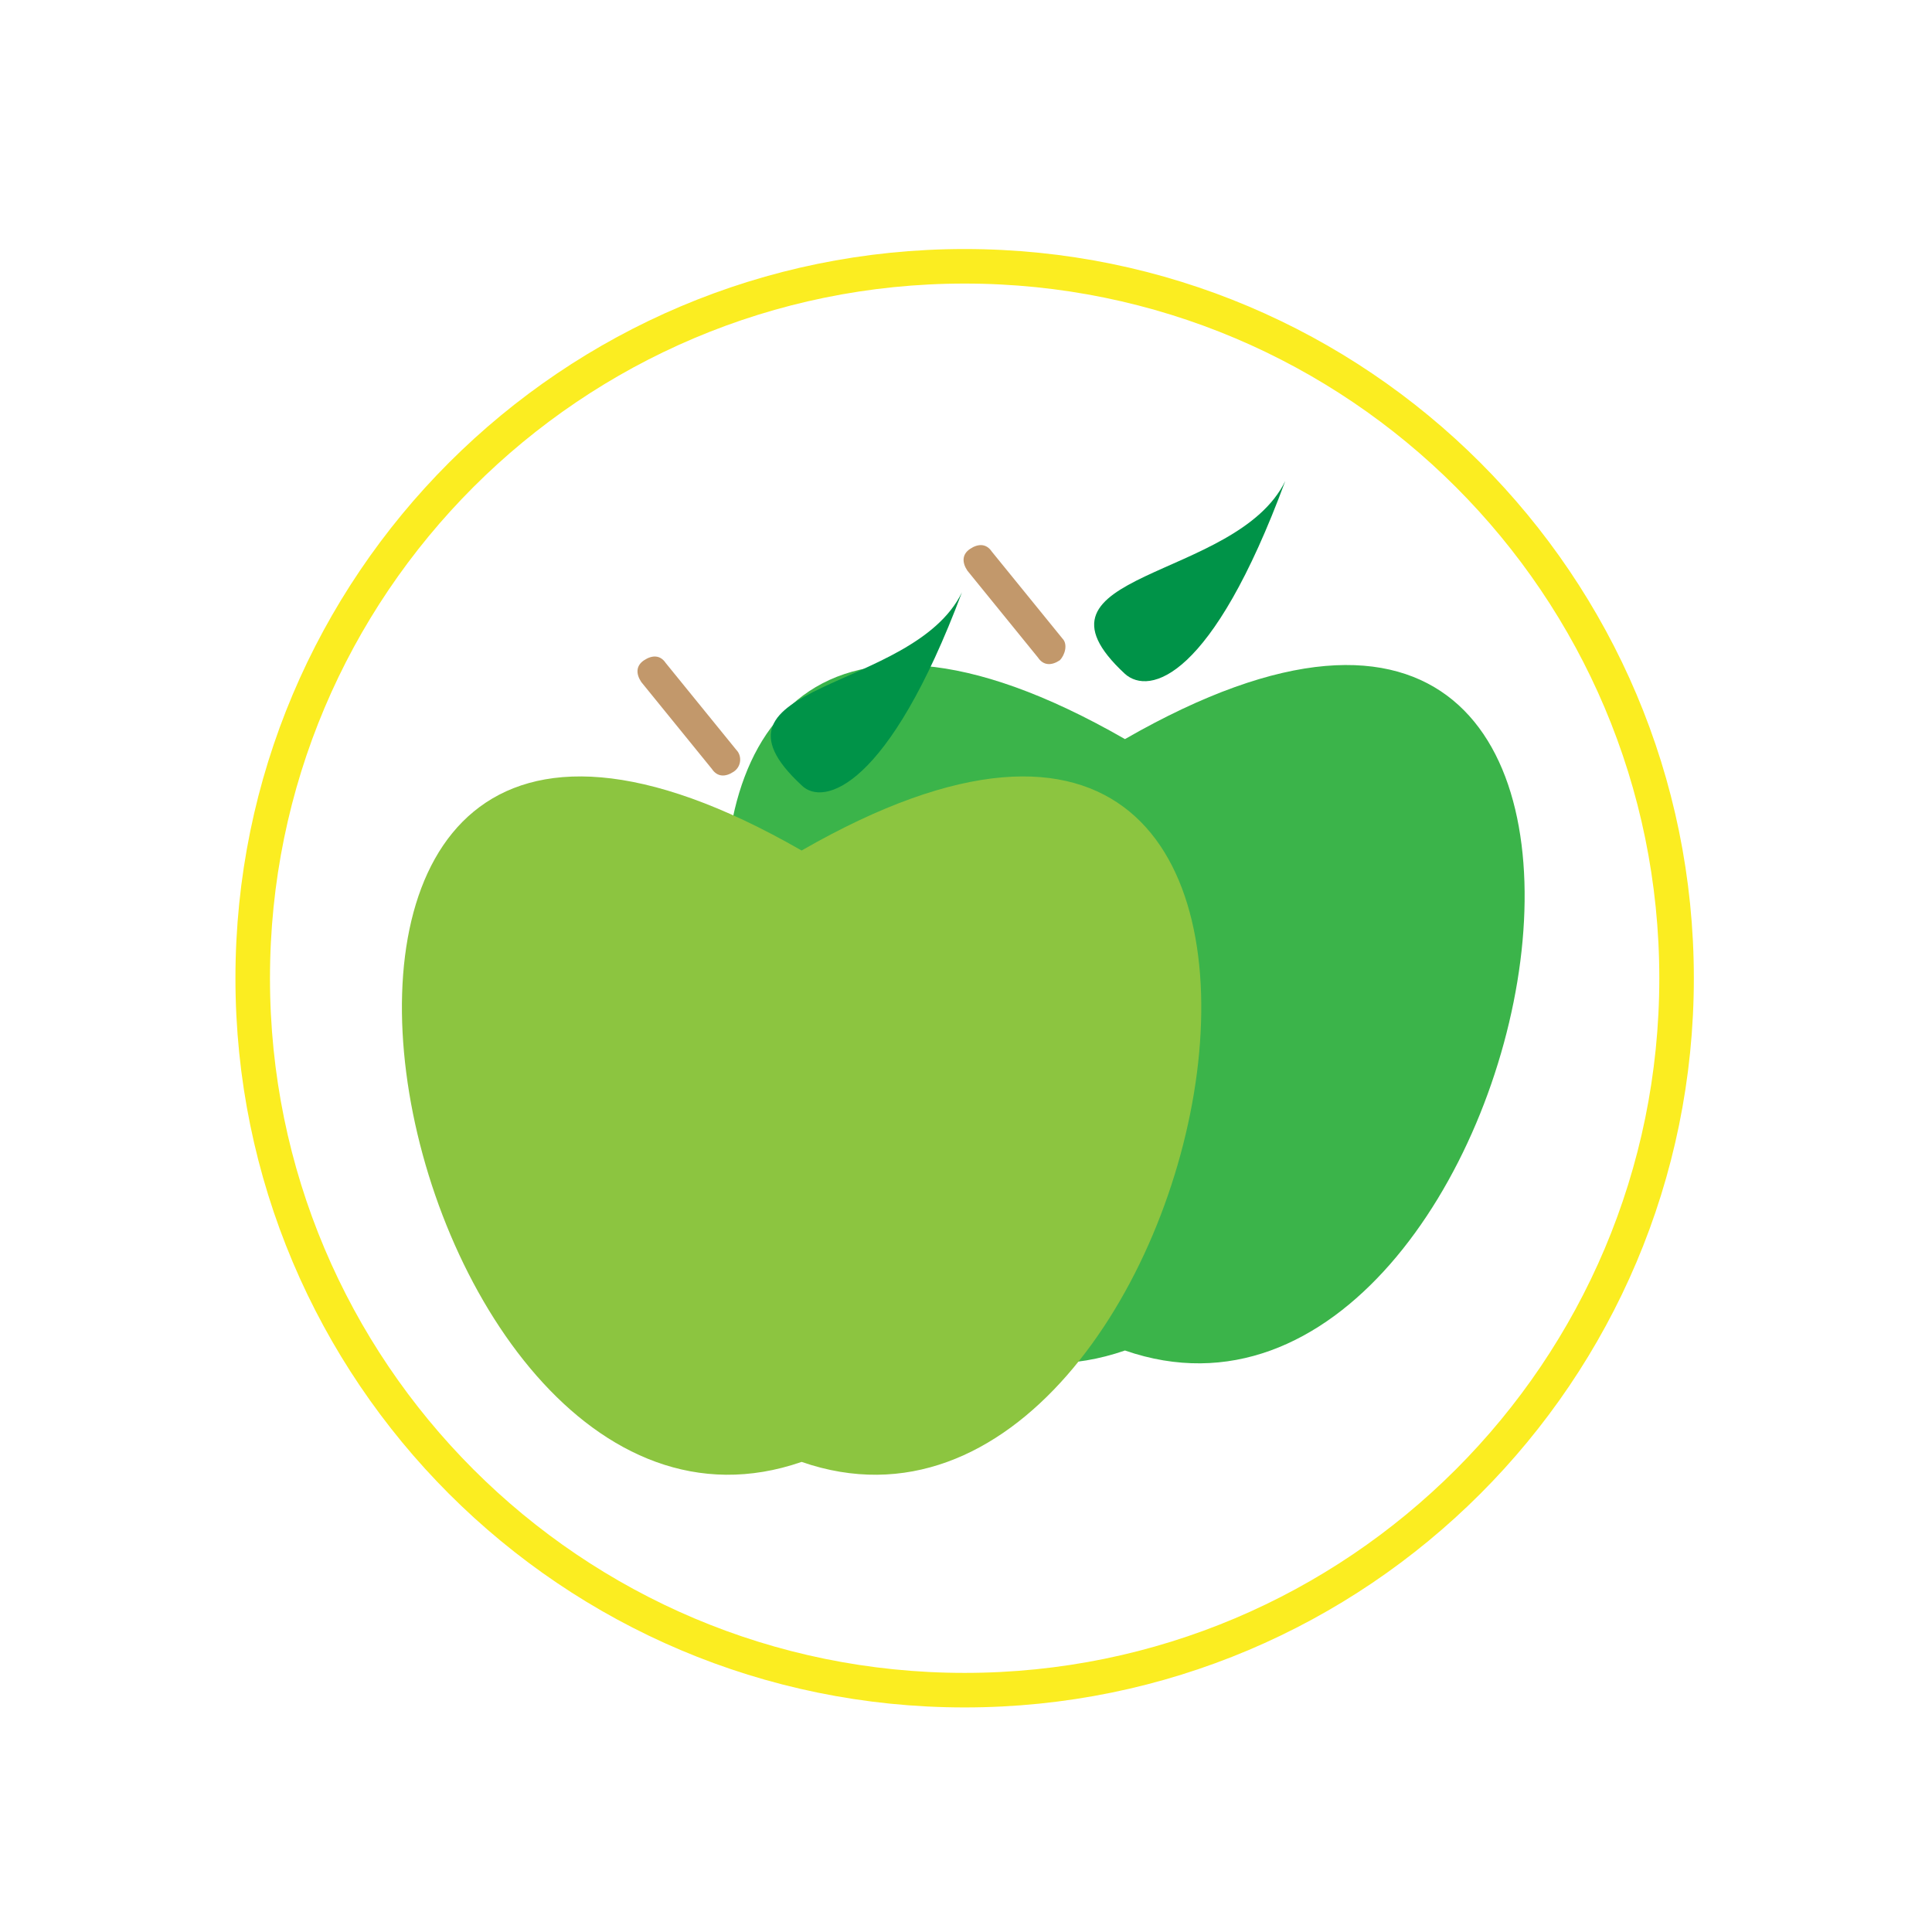
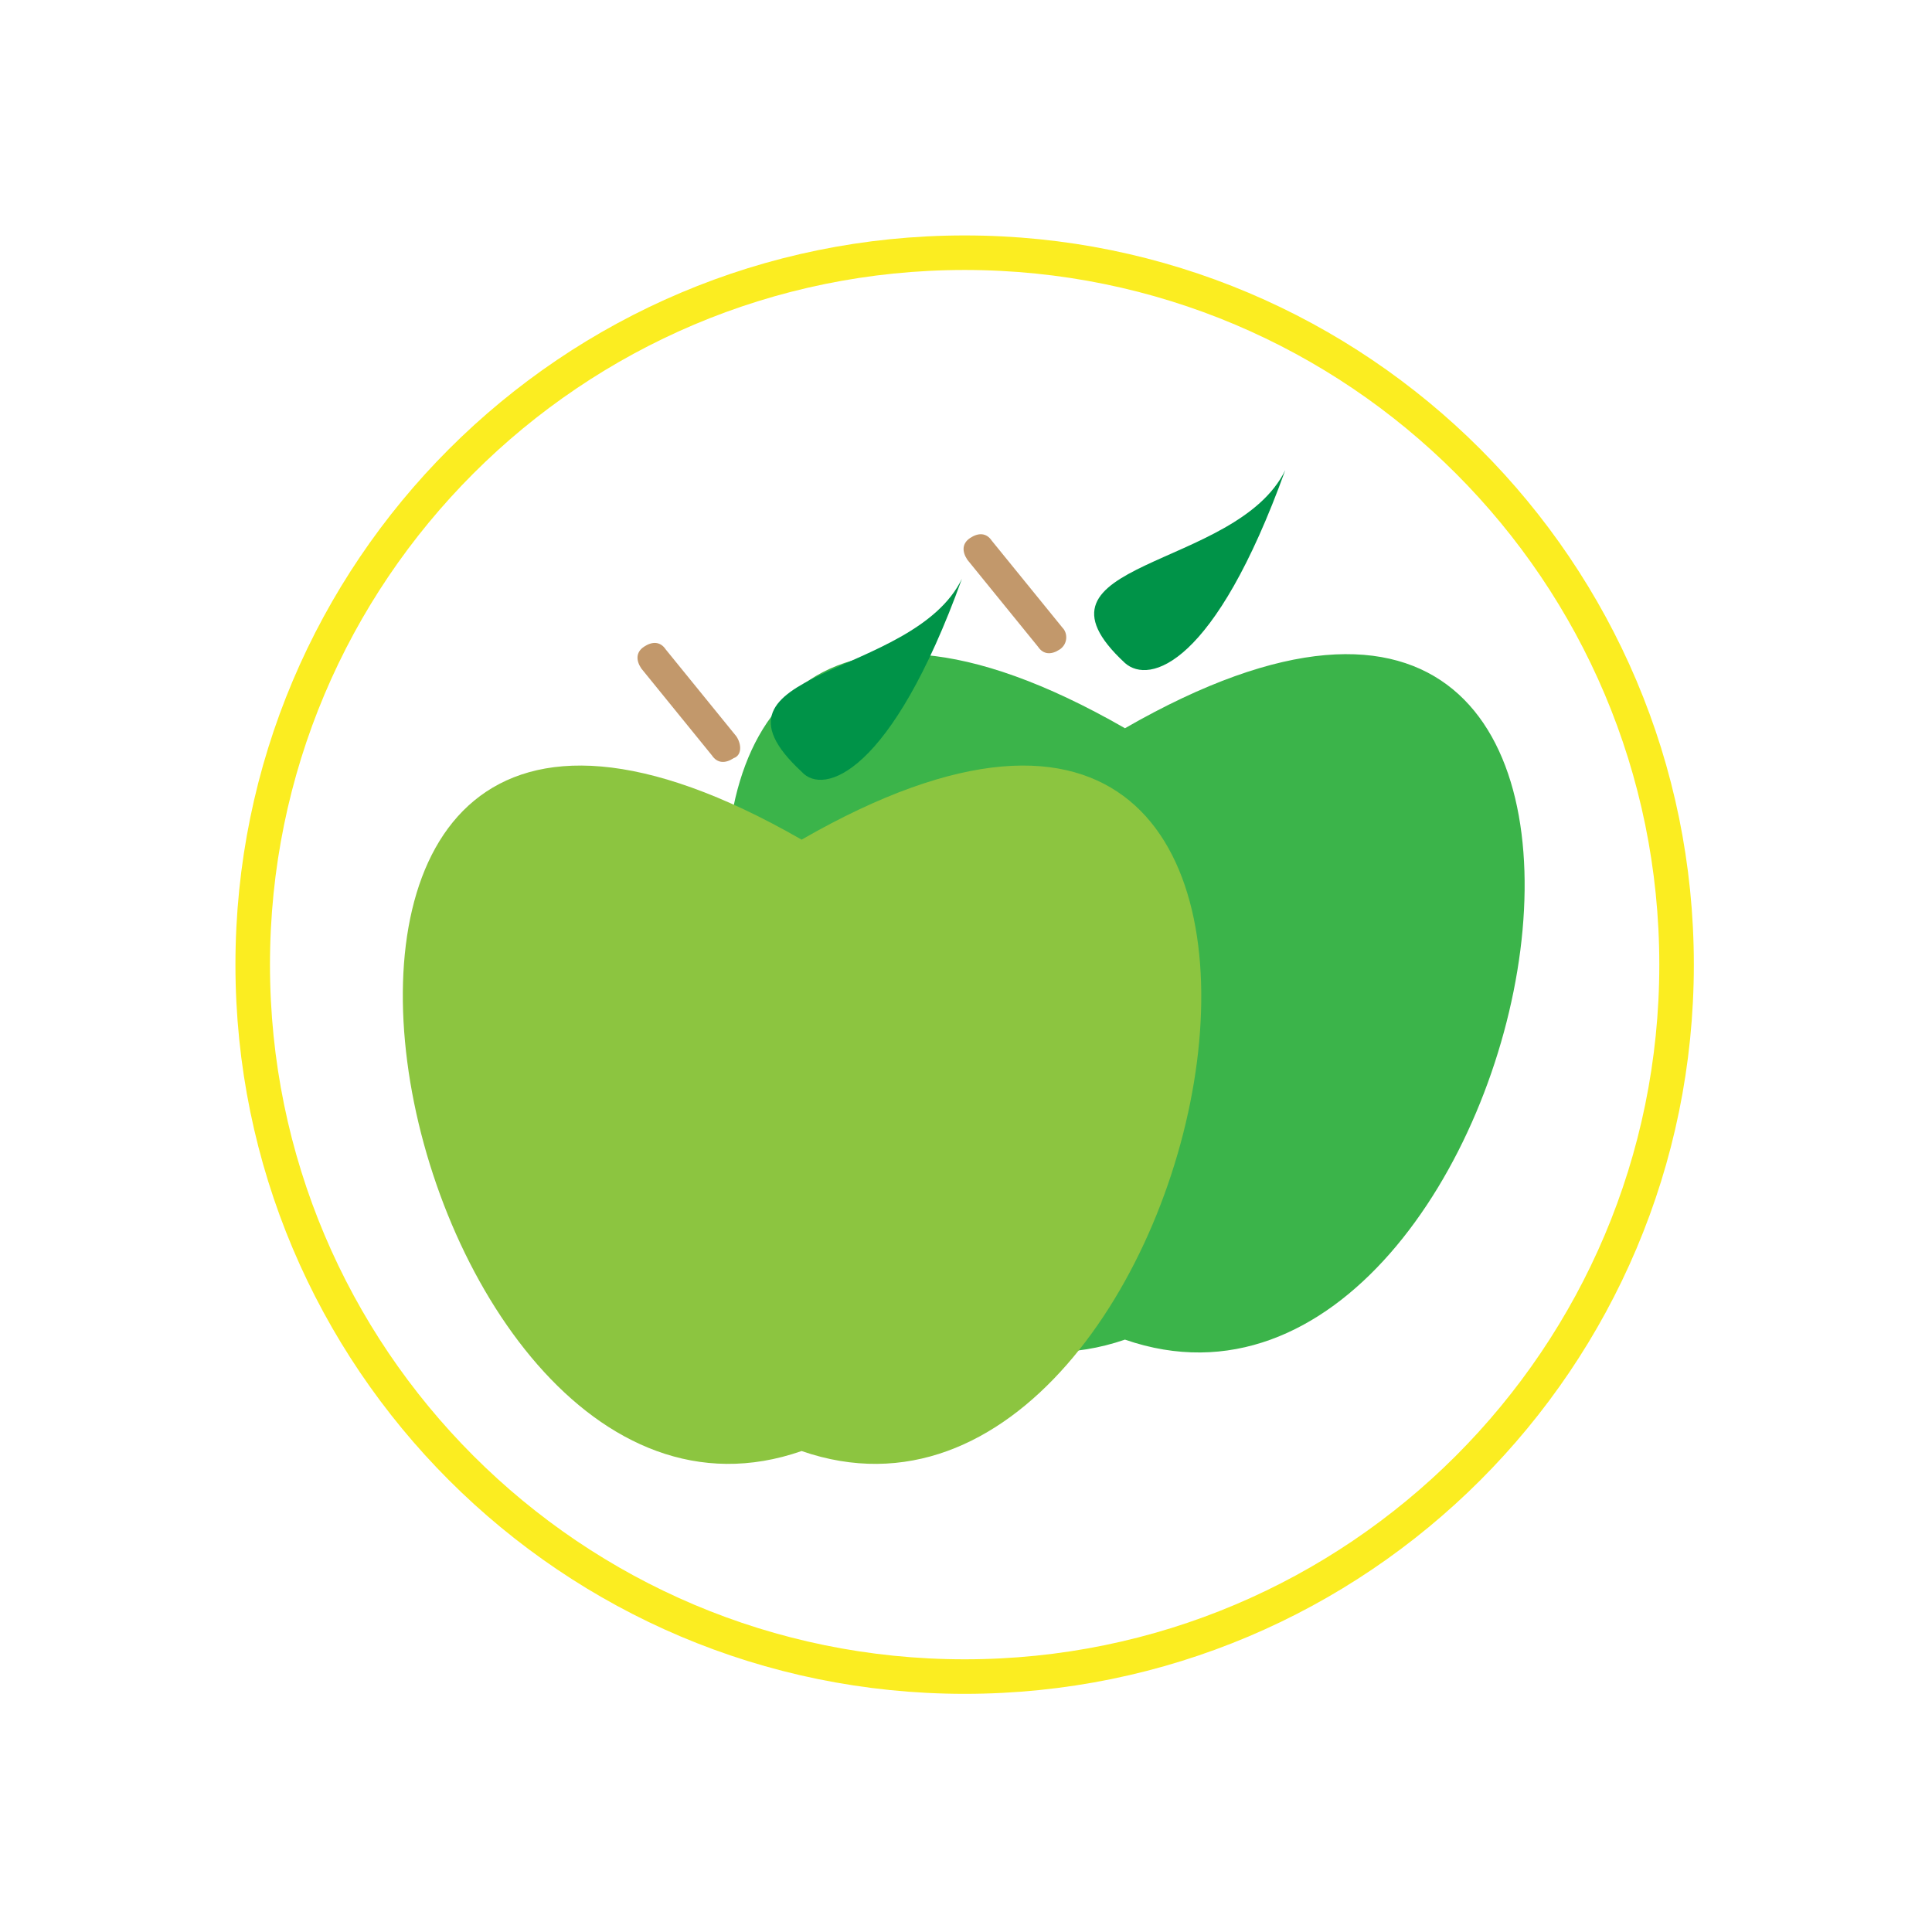
- <svg xmlns="http://www.w3.org/2000/svg" version="1.1" id="Layer_1" x="0px" y="0px" width="71.1px" height="71.1px" viewBox="-359 271.9 71.1 71.1" style="enable-background:new -359 271.9 71.1 71.1;" xml:space="preserve">
-   <style type="text/css">
- 	.st0{fill:none;stroke:#FBED21;stroke-width:1.271;stroke-miterlimit:10;}
- 	.st1{fill:#3BB44A;}
- 	.st2{fill:#009348;}
- 	.st3{fill:#C2986B;}
- 	.st4{fill:#8CC540;}
- </style>
+ <svg xmlns="http://www.w3.org/2000/svg" version="1.1" id="Layer_1" x="0px" y="0px" viewBox="0 0 71.1 71.1" style="enable-background:new 0 0 71.1 71.1;" xml:space="preserve">
  <g>
-     <circle class="st0" cx="-323.5" cy="307.9" r="26.2" />
+     <circle style="fill:none;stroke:#FBED21;stroke-width:1.271;stroke-miterlimit:10;" cx="35.5" cy="35.5" r="26.2" />
    <g>
-       <path class="st1" d="M-317.6,299.1c23.5-13.5,15.3,27.8,0,22.5C-332.9,326.9-341.1,285.6-317.6,299.1z" />
-       <path class="st2" d="M-317.6,296.7c-4.1-3.8,4.1-3.4,5.9-7.1C-314.4,296.9-316.7,297.5-317.6,296.7z" />
-       <path class="st3" d="M-320,296.2L-320,296.2c-0.3,0.2-0.6,0.2-0.8-0.1l-2.6-3.2c-0.2-0.3-0.2-0.6,0.1-0.8l0,0    c0.3-0.2,0.6-0.2,0.8,0.1l2.6,3.2C-319.7,295.6-319.8,296-320,296.2z" />
+       <path style="fill:#3BB44A;" d="M41.4,26.8c23.5-13.5,15.3,27.8,0,22.5C26.2,54.5,17.9,13.3,41.4,26.8z" />
+       <path style="fill:#009348;" d="M41.4,24.4c-4.1-3.8,4.1-3.4,5.9-7.1C44.7,24.5,42.3,25.2,41.4,24.4z" />
+       <path style="fill:#C2986B;" d="M39,23.9L39,23.9c-0.3,0.2-0.6,0.2-0.8-0.1l-2.6-3.2c-0.2-0.3-0.2-0.6,0.1-0.8l0,0    c0.3-0.2,0.6-0.2,0.8,0.1l2.6,3.2C39.3,23.3,39.3,23.7,39,23.9z" />
    </g>
    <g>
-       <path class="st4" d="M-329.5,303.2c23.5-13.5,15.3,27.8,0,22.5C-344.8,331-353,289.7-329.5,303.2z" />
-       <path class="st2" d="M-329.5,300.8c-4.1-3.8,4.1-3.4,5.9-7.1C-326.3,300.9-328.7,301.6-329.5,300.8z" />
-       <path class="st3" d="M-332,300.3L-332,300.3c-0.3,0.2-0.6,0.2-0.8-0.1l-2.6-3.2c-0.2-0.3-0.2-0.6,0.1-0.8l0,0    c0.3-0.2,0.6-0.2,0.8,0.1l2.6,3.2C-331.7,299.7-331.7,300.1-332,300.3z" />
+       <path style="fill:#8CC540;" d="M29.5,30.9c23.5-13.5,15.3,27.8,0,22.5C14.3,58.7,6,17.4,29.5,30.9z" />
+       <path style="fill:#009348;" d="M29.5,28.4c-4.1-3.8,4.1-3.4,5.9-7.1C32.8,28.5,30.3,29.3,29.5,28.4z" />
+       <path style="fill:#C2986B;" d="M27,27.9L27,27.9c-0.3,0.2-0.6,0.2-0.8-0.1l-2.6-3.2c-0.2-0.3-0.2-0.6,0.1-0.8l0,0    c0.3-0.2,0.6-0.2,0.8,0.1l2.6,3.2C27.3,27.4,27.3,27.8,27,27.9z" />
    </g>
  </g>
</svg>
